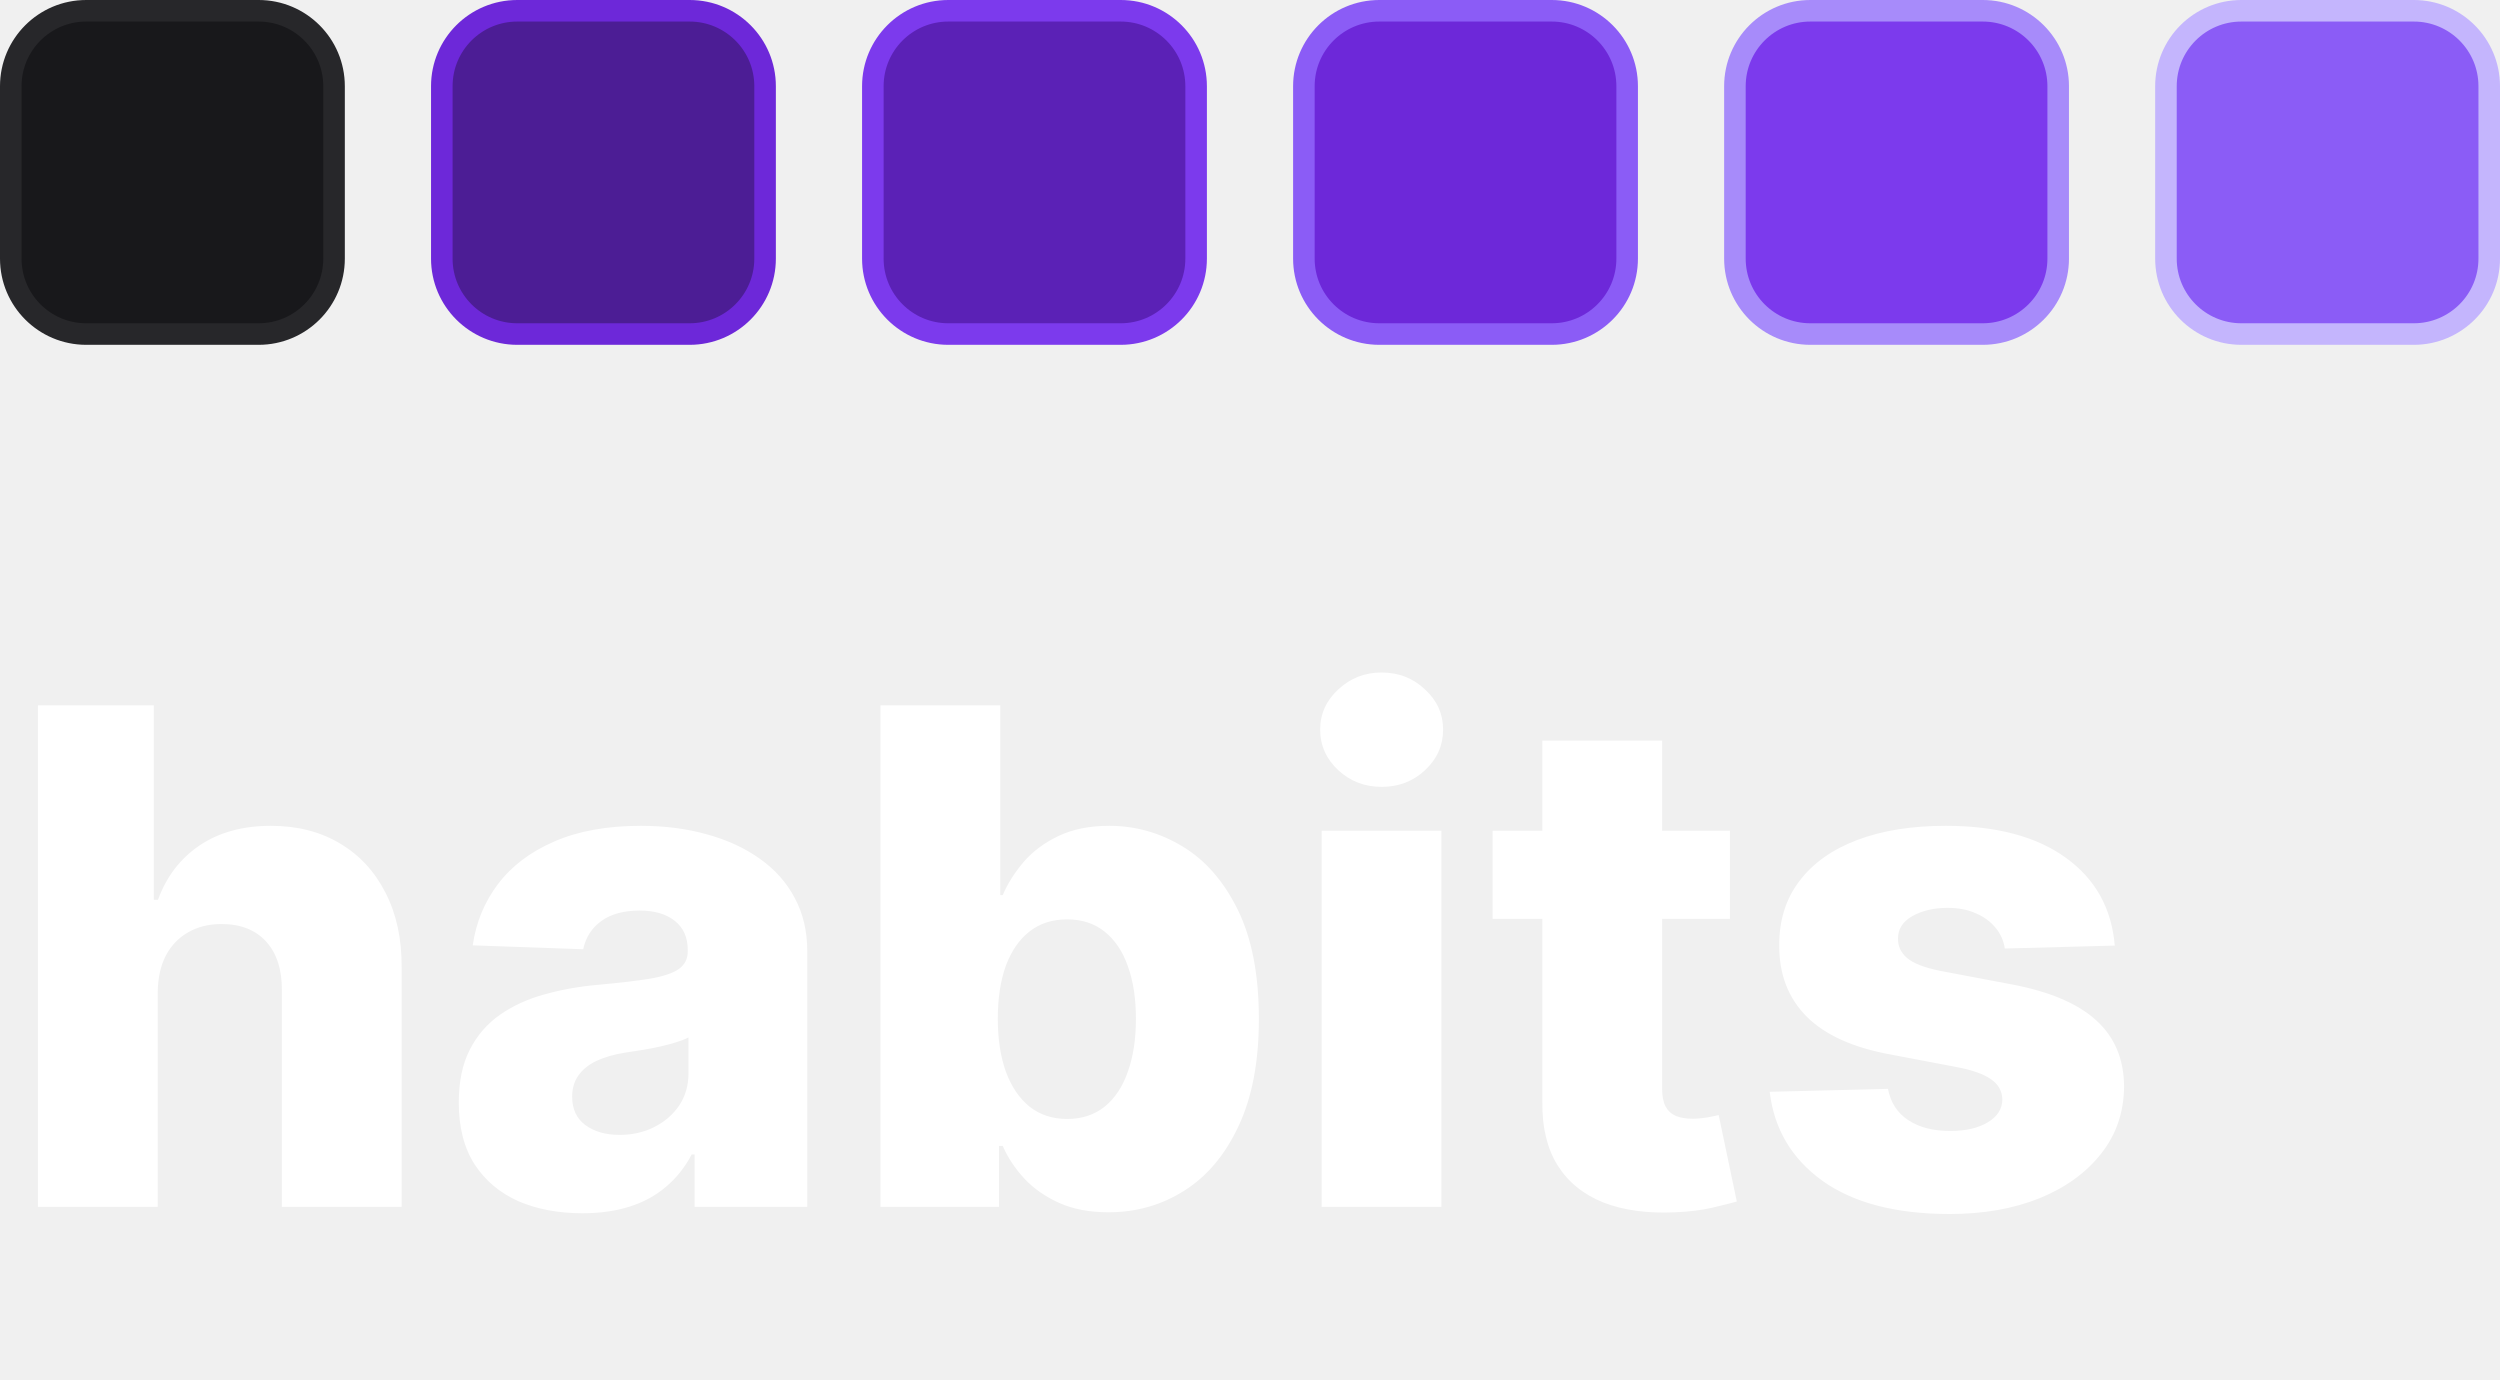
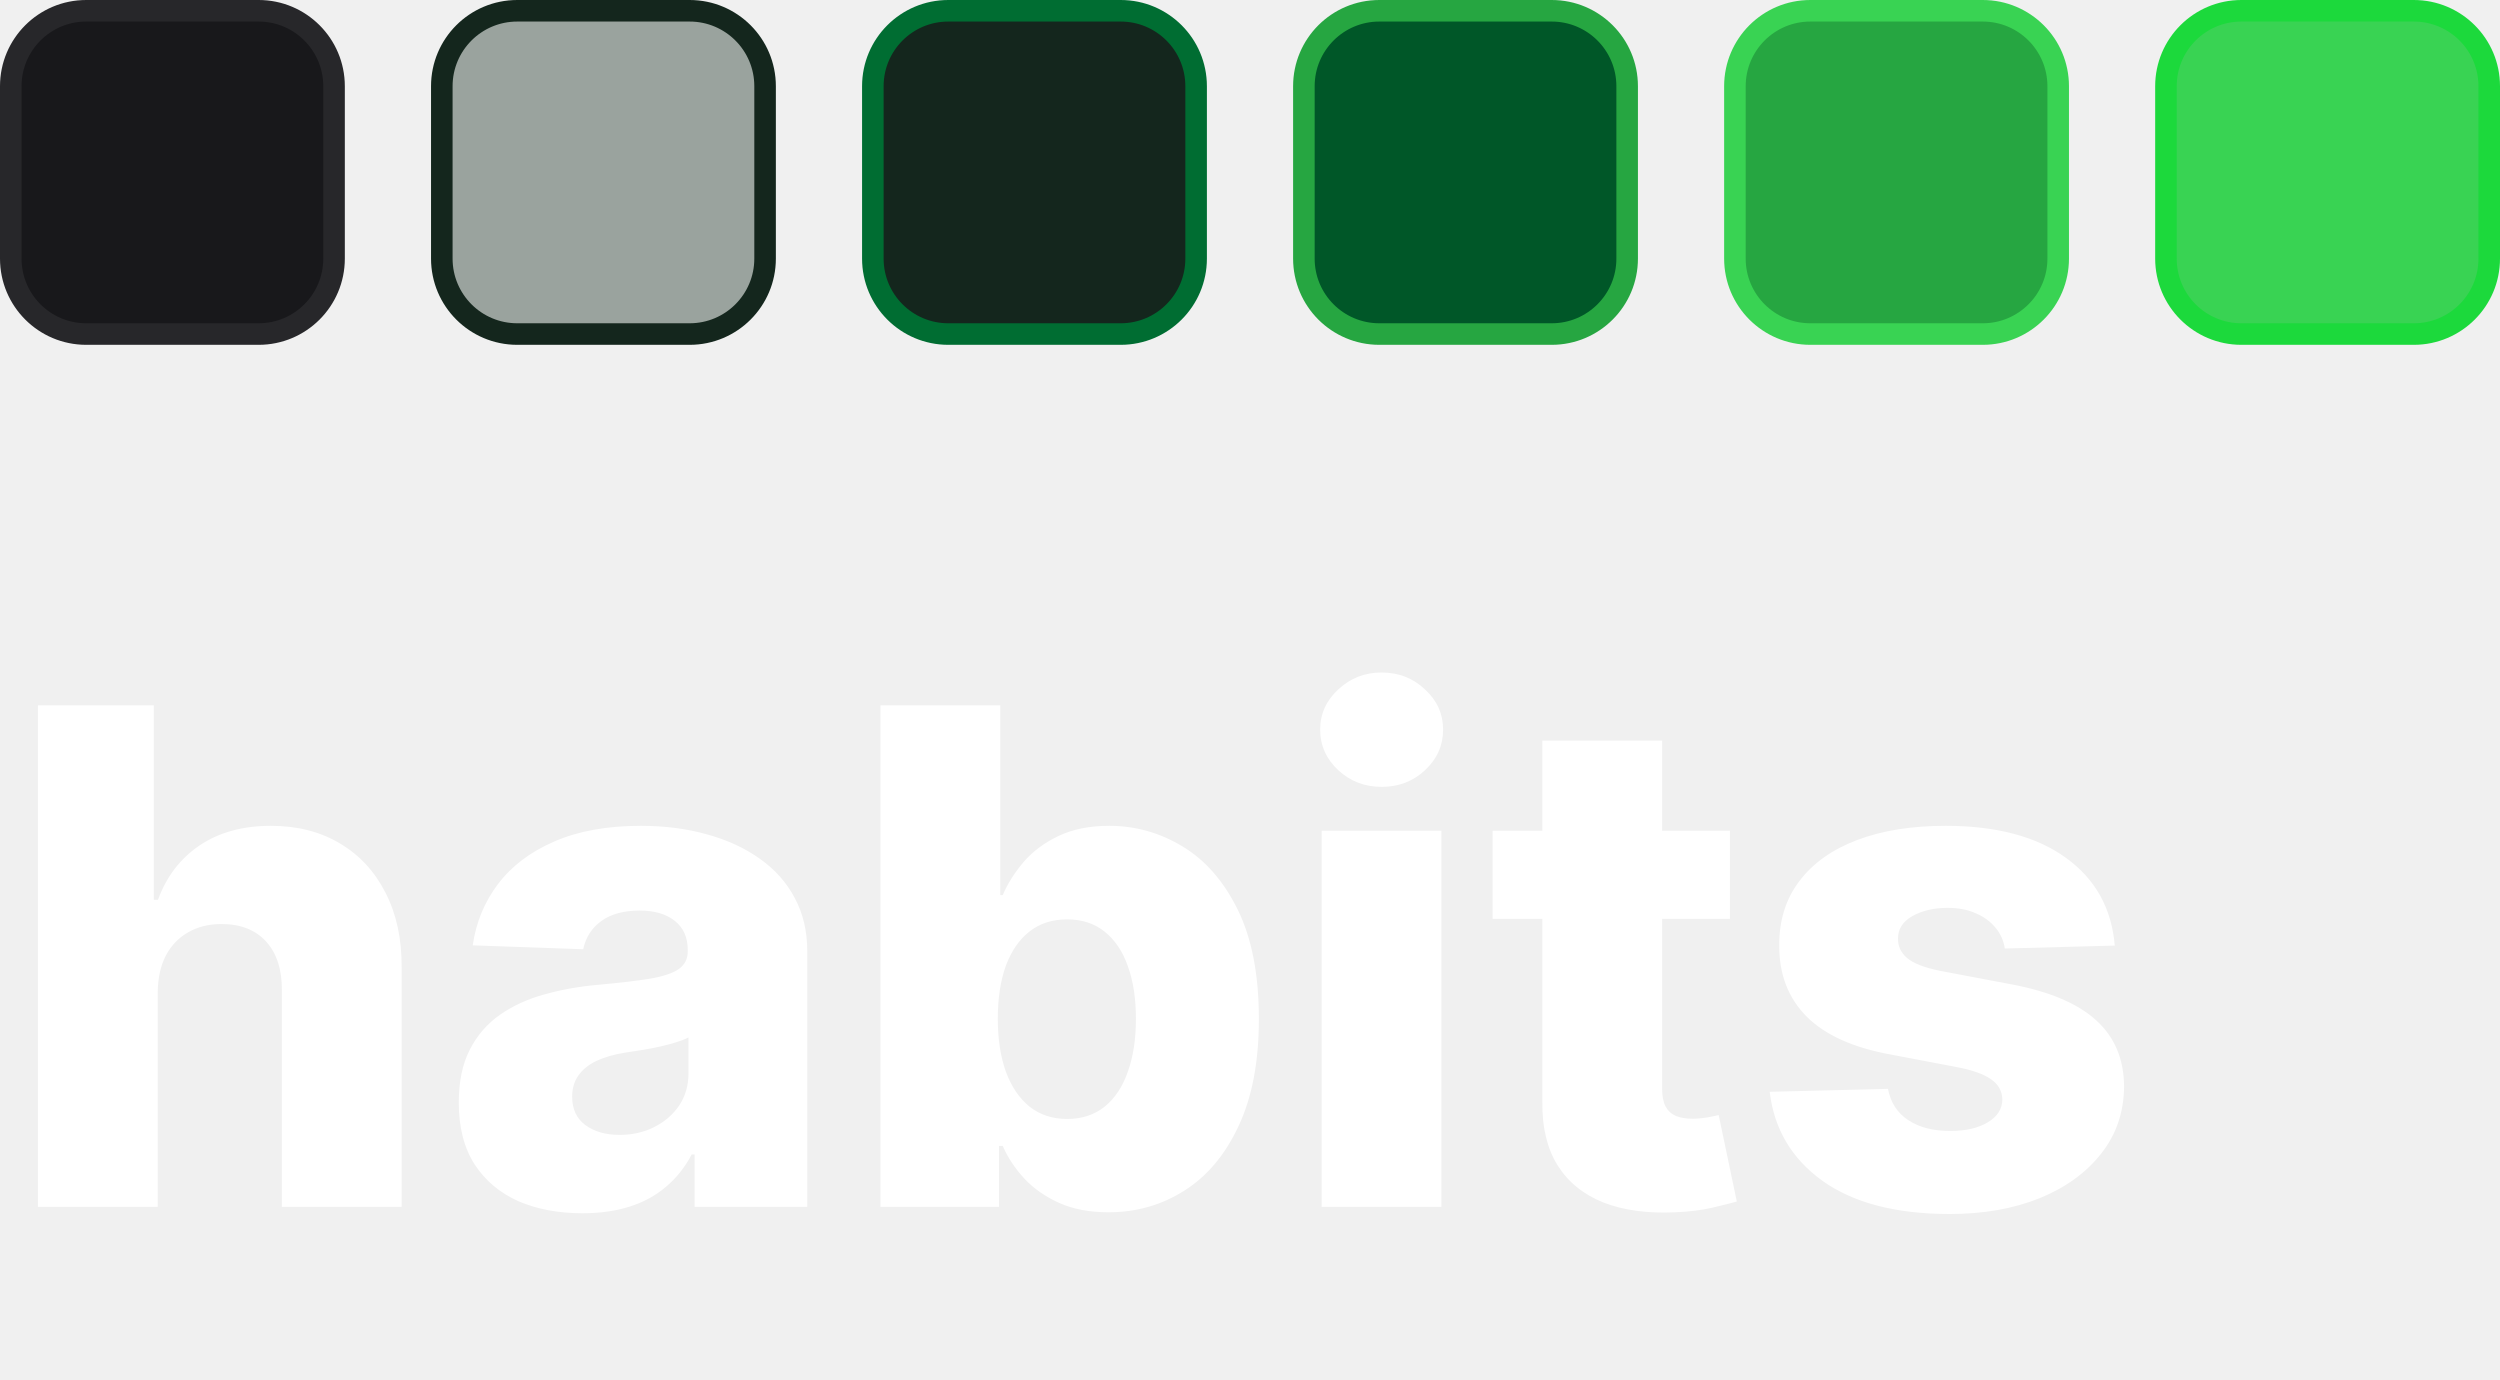
<svg xmlns="http://www.w3.org/2000/svg" width="116" height="64" viewBox="0 0 116 64" fill="none">
  <path d="M7.318 46.045V56H1.761V32.727H7.136V41.75H7.33C7.723 40.674 8.367 39.833 9.261 39.227C10.163 38.621 11.265 38.318 12.568 38.318C13.796 38.318 14.864 38.591 15.773 39.136C16.682 39.674 17.386 40.436 17.886 41.42C18.394 42.405 18.644 43.557 18.636 44.875V56H13.079V45.966C13.087 44.996 12.845 44.239 12.352 43.693C11.86 43.148 11.167 42.875 10.273 42.875C9.689 42.875 9.174 43.004 8.727 43.261C8.288 43.511 7.943 43.871 7.693 44.341C7.451 44.811 7.326 45.379 7.318 46.045ZM27.026 56.295C25.912 56.295 24.923 56.11 24.06 55.739C23.204 55.36 22.526 54.792 22.026 54.034C21.533 53.269 21.287 52.311 21.287 51.159C21.287 50.189 21.457 49.371 21.798 48.705C22.139 48.038 22.609 47.496 23.207 47.08C23.806 46.663 24.495 46.349 25.276 46.136C26.056 45.917 26.889 45.769 27.776 45.693C28.768 45.602 29.567 45.508 30.173 45.409C30.779 45.303 31.219 45.155 31.491 44.966C31.772 44.769 31.912 44.492 31.912 44.136V44.08C31.912 43.496 31.711 43.045 31.31 42.727C30.908 42.409 30.366 42.25 29.685 42.25C28.95 42.25 28.359 42.409 27.912 42.727C27.465 43.045 27.181 43.485 27.06 44.045L21.935 43.864C22.086 42.803 22.476 41.856 23.105 41.023C23.741 40.182 24.613 39.523 25.719 39.045C26.832 38.561 28.169 38.318 29.73 38.318C30.844 38.318 31.87 38.451 32.81 38.716C33.749 38.974 34.567 39.352 35.264 39.852C35.961 40.345 36.499 40.951 36.878 41.67C37.264 42.39 37.457 43.212 37.457 44.136V56H32.23V53.568H32.094C31.783 54.159 31.385 54.659 30.901 55.068C30.423 55.477 29.859 55.784 29.207 55.989C28.563 56.193 27.836 56.295 27.026 56.295ZM28.741 52.659C29.34 52.659 29.878 52.538 30.355 52.295C30.84 52.053 31.226 51.72 31.514 51.295C31.802 50.864 31.946 50.364 31.946 49.795V48.136C31.787 48.22 31.594 48.295 31.366 48.364C31.147 48.432 30.904 48.496 30.639 48.557C30.374 48.617 30.101 48.67 29.821 48.716C29.541 48.761 29.272 48.803 29.014 48.841C28.491 48.924 28.044 49.053 27.673 49.227C27.31 49.401 27.029 49.629 26.832 49.909C26.643 50.182 26.548 50.508 26.548 50.886C26.548 51.462 26.753 51.901 27.162 52.205C27.579 52.508 28.105 52.659 28.741 52.659ZM40.855 56V32.727H46.412V41.534H46.526C46.753 41.004 47.075 40.492 47.492 40C47.916 39.508 48.454 39.106 49.105 38.795C49.764 38.477 50.552 38.318 51.469 38.318C52.681 38.318 53.813 38.636 54.867 39.273C55.927 39.909 56.783 40.89 57.435 42.216C58.086 43.542 58.412 45.231 58.412 47.284C58.412 49.261 58.097 50.917 57.469 52.25C56.847 53.583 56.007 54.583 54.946 55.25C53.893 55.917 52.722 56.25 51.435 56.25C50.556 56.25 49.794 56.106 49.151 55.818C48.507 55.53 47.965 55.151 47.526 54.682C47.094 54.212 46.76 53.708 46.526 53.17H46.355V56H40.855ZM46.298 47.273C46.298 48.212 46.423 49.03 46.673 49.727C46.931 50.424 47.298 50.966 47.776 51.352C48.26 51.731 48.84 51.92 49.514 51.92C50.196 51.92 50.776 51.731 51.253 51.352C51.73 50.966 52.09 50.424 52.332 49.727C52.582 49.03 52.707 48.212 52.707 47.273C52.707 46.333 52.582 45.519 52.332 44.83C52.09 44.14 51.73 43.606 51.253 43.227C50.783 42.849 50.204 42.659 49.514 42.659C48.832 42.659 48.253 42.845 47.776 43.216C47.298 43.587 46.931 44.117 46.673 44.807C46.423 45.496 46.298 46.318 46.298 47.273ZM61.324 56V38.545H66.881V56H61.324ZM64.108 36.511C63.328 36.511 62.657 36.254 62.097 35.739C61.536 35.216 61.256 34.587 61.256 33.852C61.256 33.125 61.536 32.504 62.097 31.989C62.657 31.466 63.328 31.204 64.108 31.204C64.896 31.204 65.566 31.466 66.119 31.989C66.68 32.504 66.96 33.125 66.96 33.852C66.96 34.587 66.68 35.216 66.119 35.739C65.566 36.254 64.896 36.511 64.108 36.511ZM80.27 38.545V42.636H69.258V38.545H80.27ZM71.565 34.364H77.122V50.511C77.122 50.852 77.175 51.129 77.281 51.341C77.395 51.545 77.558 51.693 77.77 51.784C77.982 51.867 78.236 51.909 78.531 51.909C78.743 51.909 78.967 51.89 79.202 51.852C79.444 51.807 79.626 51.769 79.747 51.739L80.588 55.75C80.323 55.826 79.948 55.92 79.463 56.034C78.986 56.148 78.414 56.22 77.747 56.25C76.444 56.311 75.327 56.159 74.395 55.795C73.471 55.424 72.762 54.849 72.27 54.068C71.785 53.288 71.55 52.307 71.565 51.125V34.364ZM98.125 43.875L93.023 44.011C92.97 43.648 92.826 43.326 92.591 43.045C92.356 42.758 92.049 42.534 91.671 42.375C91.299 42.208 90.867 42.125 90.375 42.125C89.731 42.125 89.182 42.254 88.727 42.511C88.28 42.769 88.061 43.117 88.068 43.557C88.061 43.898 88.197 44.193 88.477 44.443C88.765 44.693 89.276 44.894 90.011 45.045L93.375 45.682C95.117 46.015 96.413 46.568 97.261 47.341C98.117 48.114 98.549 49.136 98.557 50.409C98.549 51.606 98.193 52.648 97.489 53.534C96.792 54.42 95.837 55.11 94.625 55.602C93.413 56.087 92.026 56.33 90.466 56.33C87.974 56.33 86.008 55.818 84.568 54.795C83.136 53.765 82.318 52.386 82.114 50.659L87.602 50.523C87.724 51.159 88.038 51.644 88.546 51.977C89.053 52.311 89.701 52.477 90.489 52.477C91.201 52.477 91.78 52.345 92.227 52.08C92.674 51.814 92.901 51.462 92.909 51.023C92.901 50.629 92.727 50.314 92.386 50.08C92.046 49.837 91.511 49.648 90.784 49.511L87.739 48.932C85.989 48.614 84.686 48.026 83.829 47.17C82.974 46.307 82.549 45.208 82.557 43.875C82.549 42.708 82.86 41.712 83.489 40.886C84.117 40.053 85.011 39.417 86.171 38.977C87.329 38.538 88.697 38.318 90.273 38.318C92.636 38.318 94.5 38.814 95.864 39.807C97.227 40.792 97.981 42.148 98.125 43.875Z" fill="white" />
  <rect x="0.5" y="0.5" width="15" height="15" rx="3.5" fill="#18181B" stroke="#27272A" />
-   <rect x="20.5" y="0.5" width="15" height="15" rx="3.5" fill="#4C1D95" stroke="#6D28D9" />
-   <rect x="40.5" y="0.5" width="15" height="15" rx="3.5" fill="#5B21B6" stroke="#7C3AED" />
-   <rect x="60.5" y="0.5" width="15" height="15" rx="3.5" fill="#6D28D9" stroke="#8B5CF6" />
-   <rect x="80.5" y="0.5" width="15" height="15" rx="3.5" fill="#7C3AED" stroke="#A78BFA" />
-   <rect x="100.5" y="0.5" width="15" height="15" rx="3.5" fill="#8B5CF6" stroke="#C4B5FD" />
+   <rect x="20.5" y="0.5" width="15" height="15" rx="3.5" fill="#193125" fill-opacity="0.4" stroke="#14261D" />
+   <rect x="40.5" y="0.5" width="15" height="15" rx="3.5" fill="#14261D" stroke="#006D32" />
+   <rect x="60.5" y="0.5" width="15" height="15" rx="3.5" fill="#006D32" />
+   <rect x="60.5" y="0.5" width="15" height="15" rx="3.5" fill="black" fill-opacity="0.2" />
+   <rect x="60.5" y="0.5" width="15" height="15" rx="3.5" stroke="#26A641" />
+   <rect x="80.5" y="0.5" width="15" height="15" rx="3.5" fill="#26A641" stroke="#39D353" />
+   <rect x="100.5" y="0.5" width="15" height="15" rx="3.5" fill="#39D353" stroke="#1CD93C" />
</svg>
